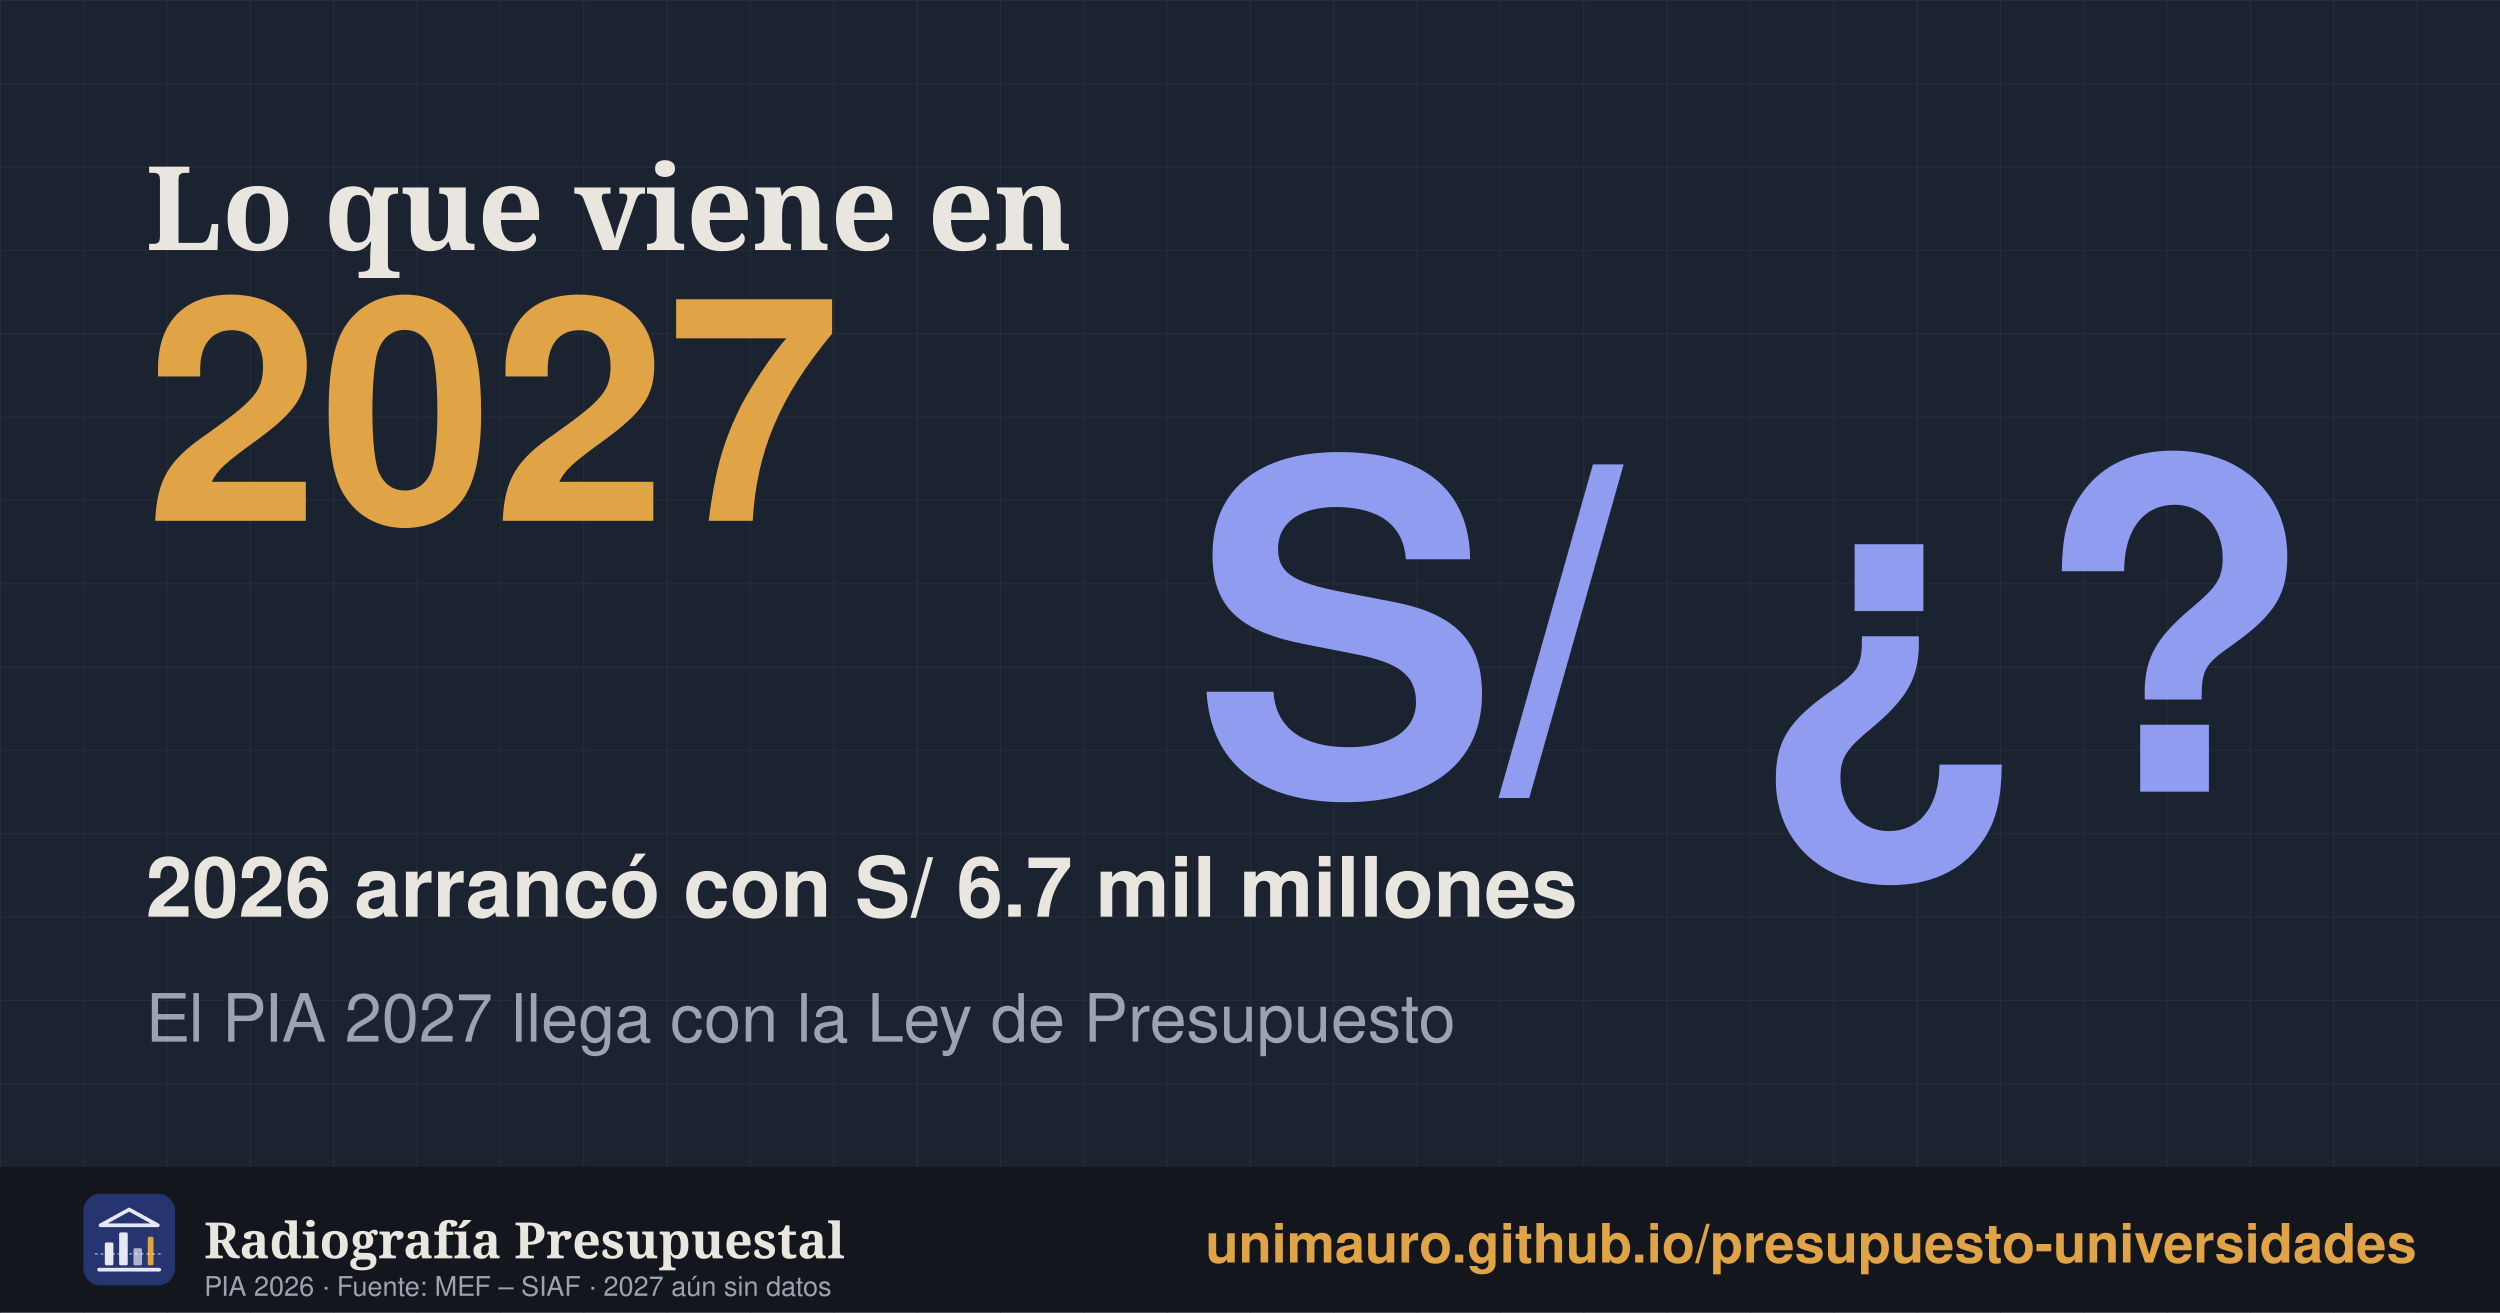
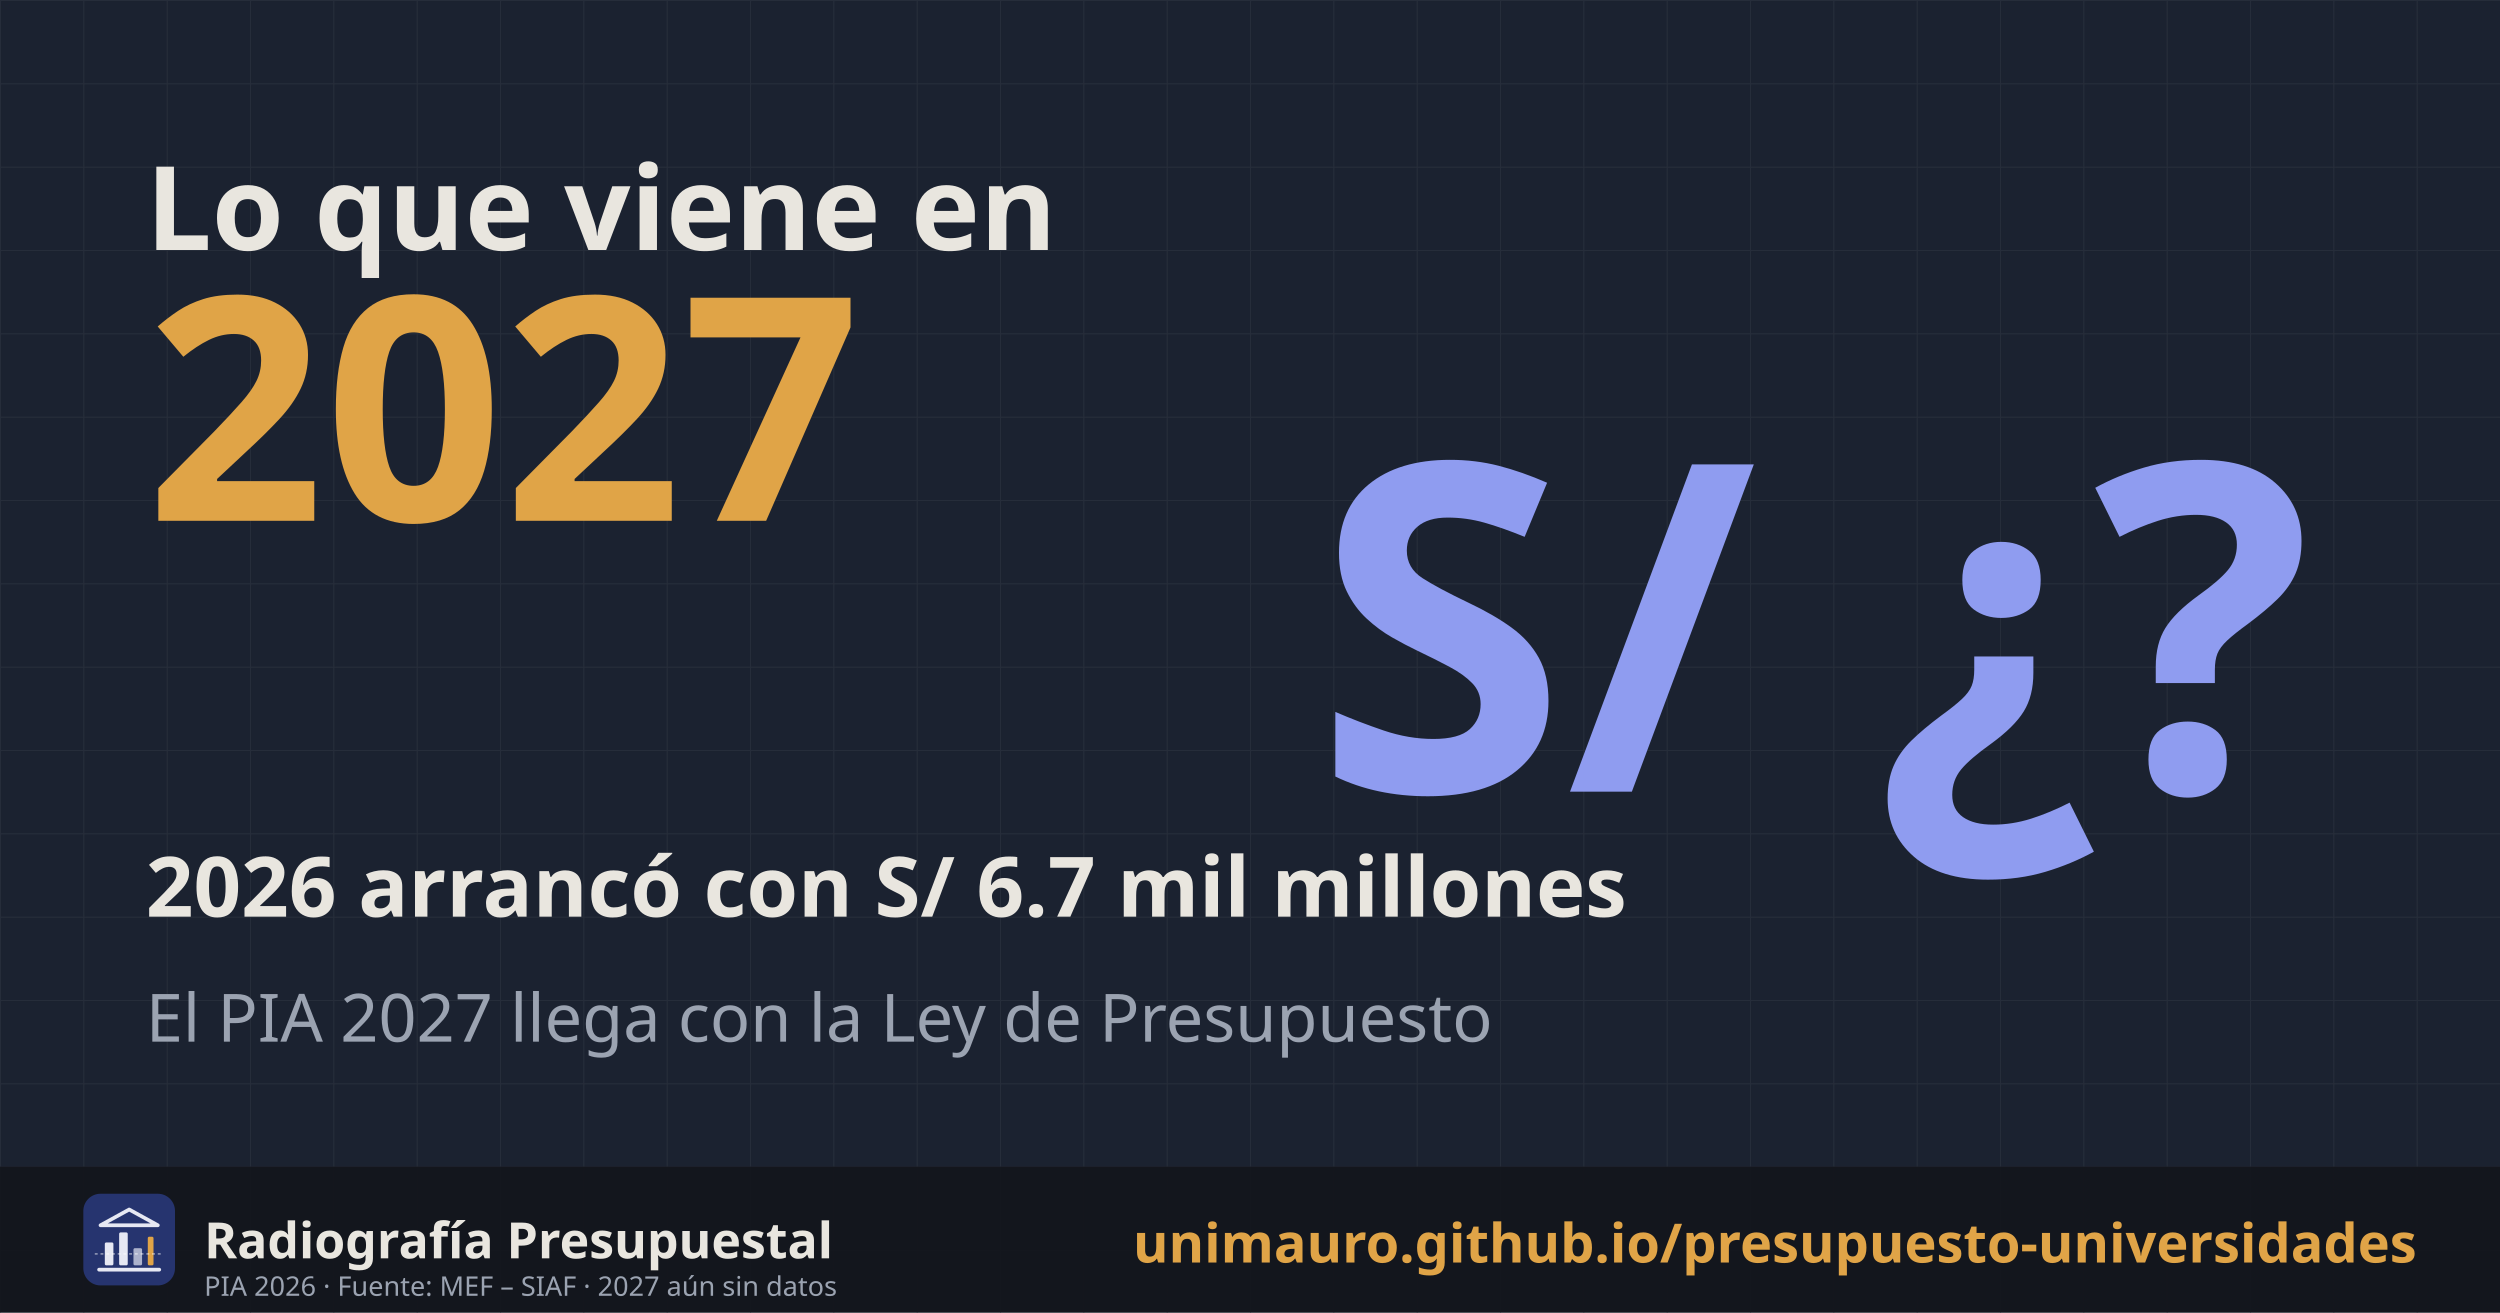
<svg xmlns="http://www.w3.org/2000/svg" width="1200" height="630" viewBox="0 0 1200 630">
  <defs>
    <pattern id="g" width="40" height="40" patternUnits="userSpaceOnUse">
      <path d="M40 0 H0 V40" fill="none" stroke="#2B323E" stroke-width="1" />
    </pattern>
  </defs>
  <rect width="1200" height="630" fill="#1B2230" />
  <rect width="1200" height="630" fill="url(#g)" opacity=".7" />
-   <text x="70" y="120" font-family="Georgia, 'Source Serif 4', serif" font-size="56" font-weight="700" fill="#E9E6DF" text-anchor="start">Lo que viene en</text>
-   <text x="70" y="250" font-family="'Helvetica Neue', Helvetica, Arial, 'IBM Plex Sans', sans-serif" font-size="150" font-weight="700" fill="#E0A447" text-anchor="start">2027</text>
-   <text x="1110" y="380" font-family="'Helvetica Neue', Helvetica, Arial, 'IBM Plex Sans', sans-serif" font-size="220" font-weight="700" fill="#8F9CF0" text-anchor="end">S/ ¿?</text>
-   <text x="70" y="440" font-family="'Helvetica Neue', Helvetica, Arial, 'IBM Plex Sans', sans-serif" font-size="40" font-weight="700" fill="#E9E6DF" text-anchor="start">2026 arrancó con S/ 6.7 mil millones</text>
-   <text x="70" y="500" font-family="'Helvetica Neue', Helvetica, Arial, 'IBM Plex Sans', sans-serif" font-size="32" font-weight="400" fill="#9BA3B1" text-anchor="start">El PIA 2027 llega con la Ley de Presupuesto</text>
+   <text x="70" y="120" font-family="'Bricolage Grotesque', sans-serif" font-size="56" font-weight="800" fill="#E9E6DF" text-anchor="start">Lo que viene en</text>
+   <text x="70" y="250" font-family="'Plus Jakarta Sans', sans-serif" font-size="150" font-weight="700" fill="#E0A447" text-anchor="start">2027</text>
+   <text x="1110" y="380" font-family="'Plus Jakarta Sans', sans-serif" font-size="220" font-weight="700" fill="#8F9CF0" text-anchor="end">S/ ¿?</text>
+   <text x="70" y="440" font-family="'Plus Jakarta Sans', sans-serif" font-size="40" font-weight="700" fill="#E9E6DF" text-anchor="start">2026 arrancó con S/ 6.7 mil millones</text>
+   <text x="70" y="500" font-family="'Plus Jakarta Sans', sans-serif" font-size="32" font-weight="400" fill="#9BA3B1" text-anchor="start">El PIA 2027 llega con la Ley de Presupuesto</text>
  <rect x="0" y="560" width="1200" height="70" fill="#12151B" opacity=".92" />
  <g transform="translate(40 573) scale(0.6875)">
    <rect width="64" height="64" rx="12" fill="#26346F" />
    <path d="M12 22 L32 11 L52 22 Z" fill="none" stroke="#E6E8F3" stroke-width="2.6" stroke-linejoin="round" />
    <rect x="15" y="34" width="6" height="16" rx="1" fill="#E6E8F3" />
    <rect x="25" y="27" width="6" height="23" rx="1" fill="#E6E8F3" />
    <rect x="35" y="38" width="6" height="12" rx="1" fill="#E6E8F3" opacity=".7" />
    <rect x="45" y="30" width="4" height="20" rx="1" fill="#E0A447" />
    <path d="M11 53 H53" stroke="#E6E8F3" stroke-width="2.6" stroke-linecap="round" />
    <path d="M8 42 H56" stroke="#FFFFFF" stroke-width="1" stroke-dasharray="2 2" opacity=".55" />
  </g>
-   <text x="98" y="604" font-family="Georgia, 'Source Serif 4', serif" font-size="24" font-weight="700" fill="#E9E6DF" text-anchor="start">Radiografía Presupuestal</text>
-   <text x="98" y="622" font-family="'Helvetica Neue', Helvetica, Arial, 'IBM Plex Sans', sans-serif" font-size="13" font-weight="400" fill="#9BA3B1" text-anchor="start">PIA 2026 · Fuente: MEF – SIAF · 2027 aún sin datos</text>
-   <text x="1160" y="606" font-family="'Helvetica Neue', Helvetica, Arial, 'IBM Plex Sans', sans-serif" font-size="26" font-weight="600" fill="#E0A447" text-anchor="end">unimauro.github.io/presupuesto-universidades</text>
+   <text x="98" y="604" font-family="'Bricolage Grotesque', sans-serif" font-size="24" font-weight="800" fill="#E9E6DF" text-anchor="start">Radiografía Presupuestal</text>
+   <text x="98" y="622" font-family="'Plus Jakarta Sans', sans-serif" font-size="13" font-weight="400" fill="#9BA3B1" text-anchor="start">PIA 2026 · Fuente: MEF – SIAF · 2027 aún sin datos</text>
+   <text x="1160" y="606" font-family="'Plus Jakarta Sans', sans-serif" font-size="26" font-weight="600" fill="#E0A447" text-anchor="end">unimauro.github.io/presupuesto-universidades</text>
</svg>
